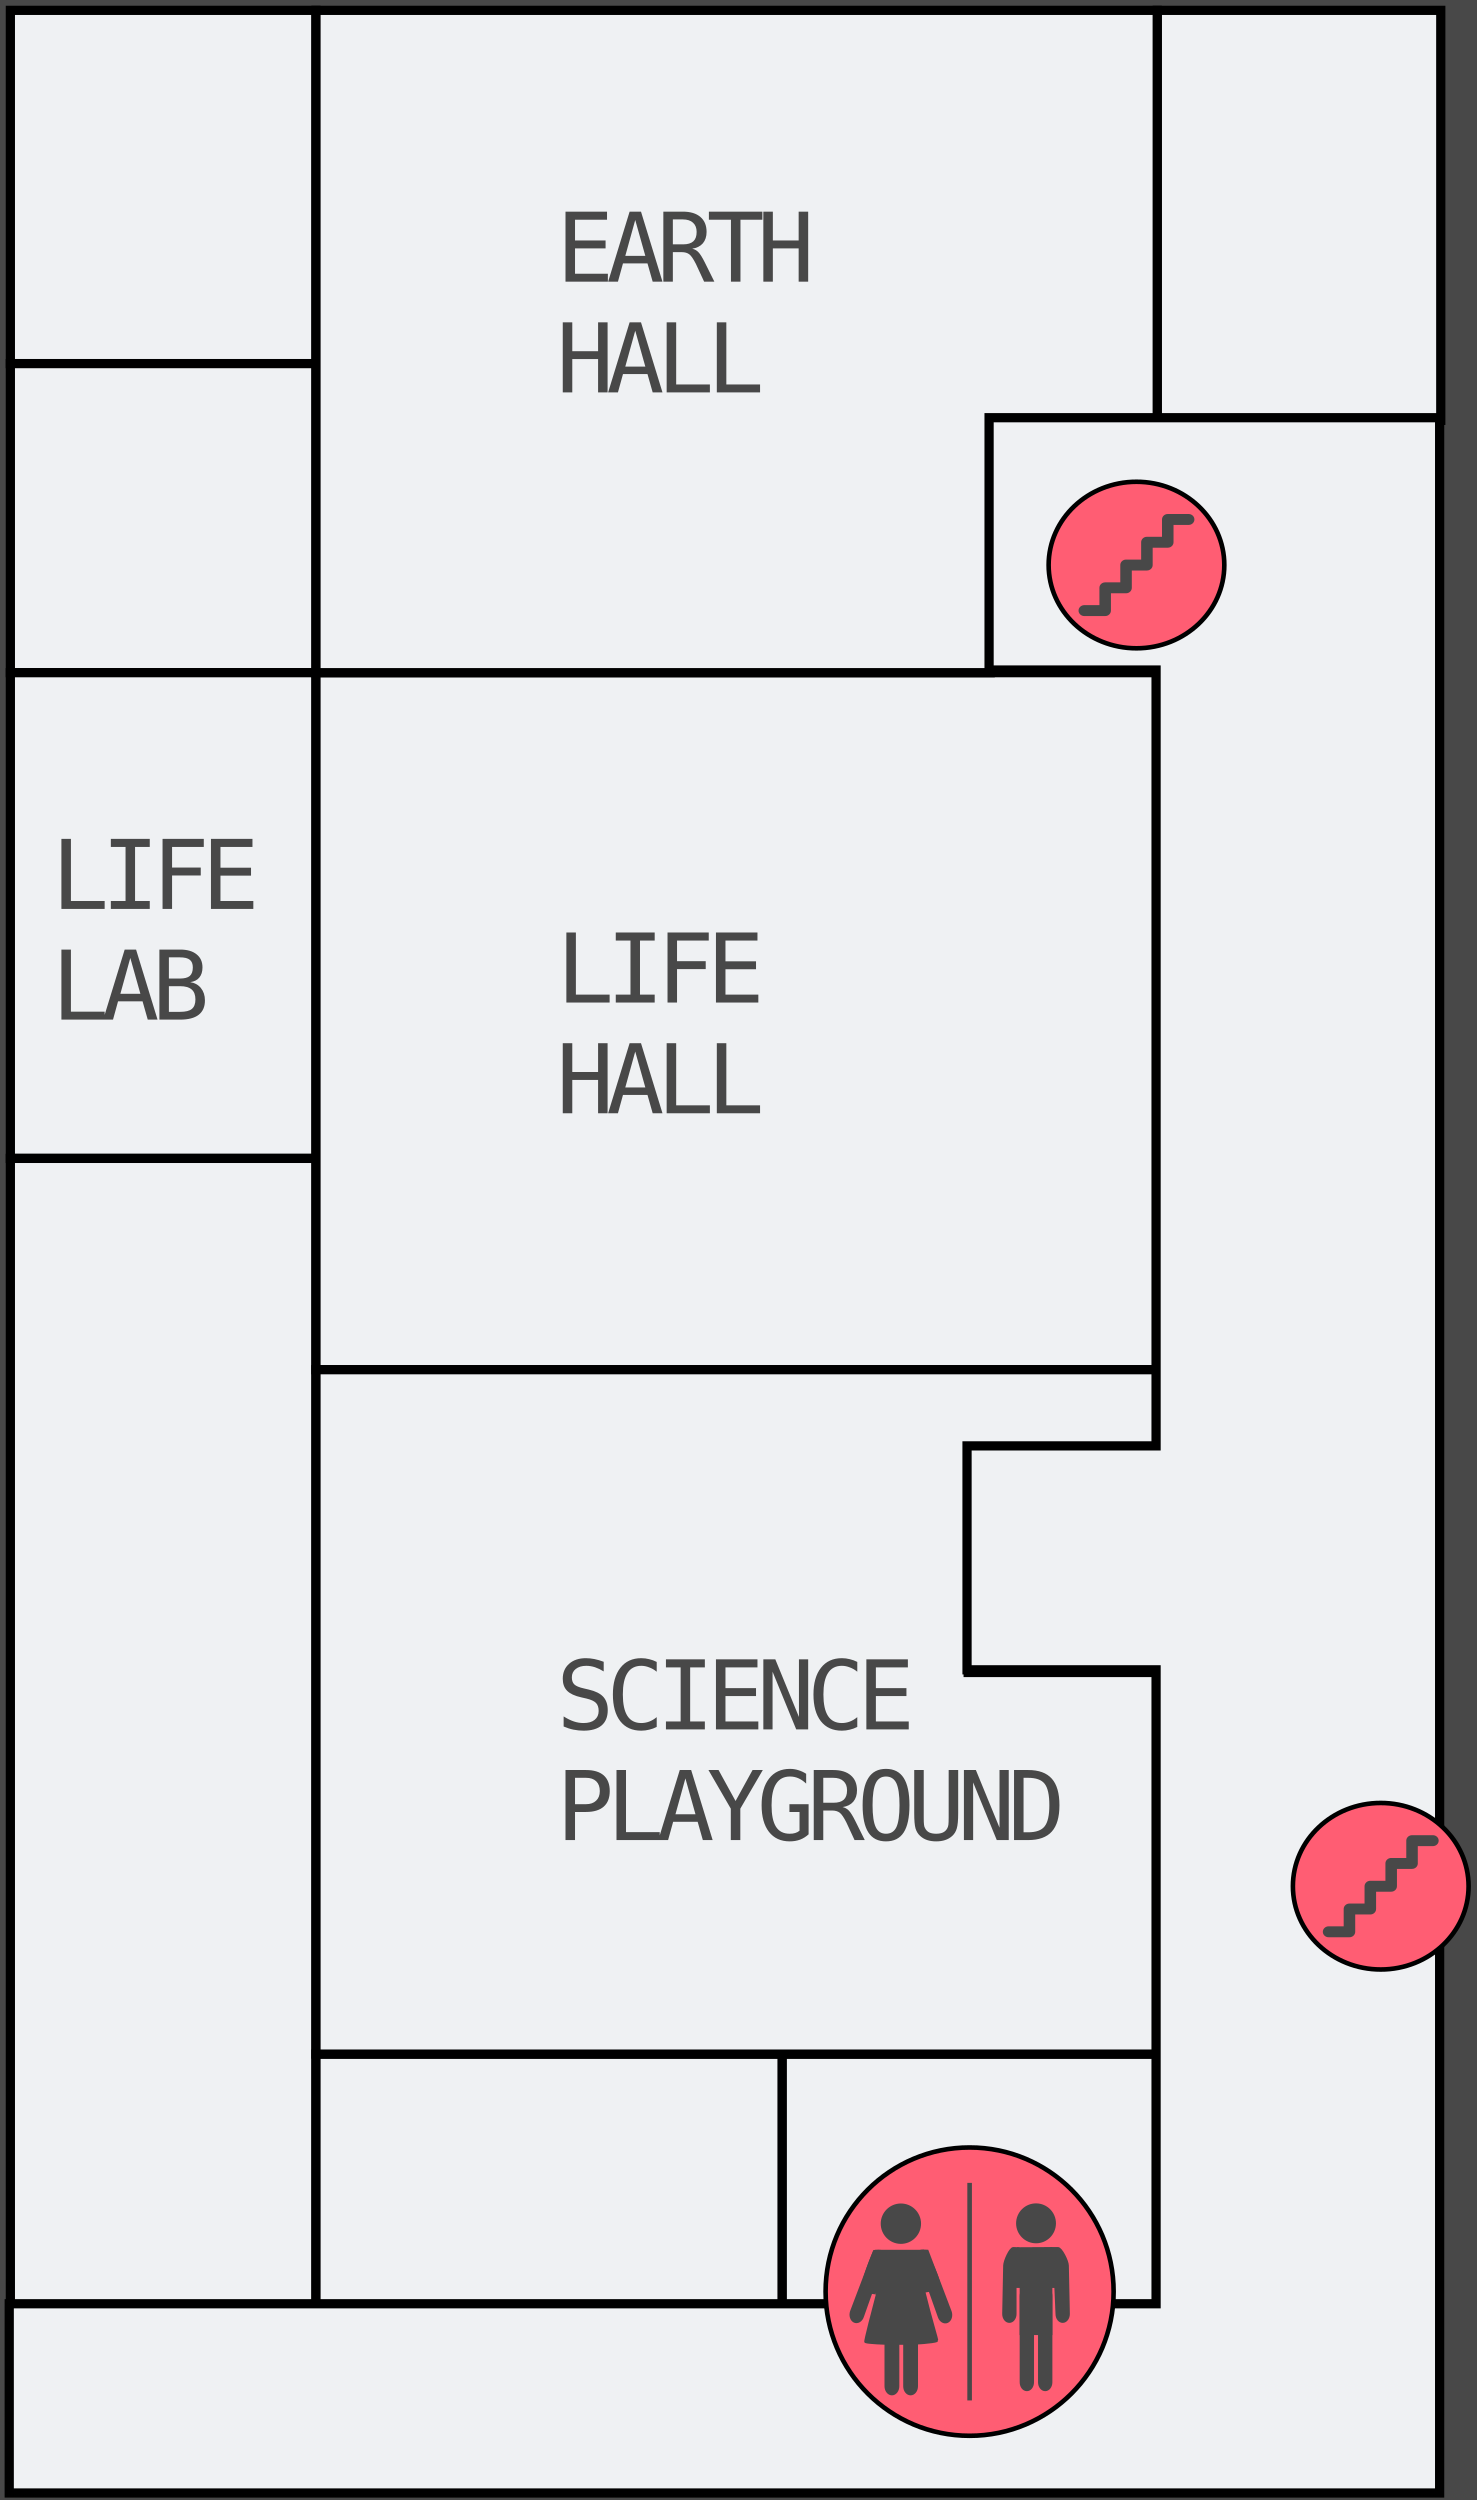
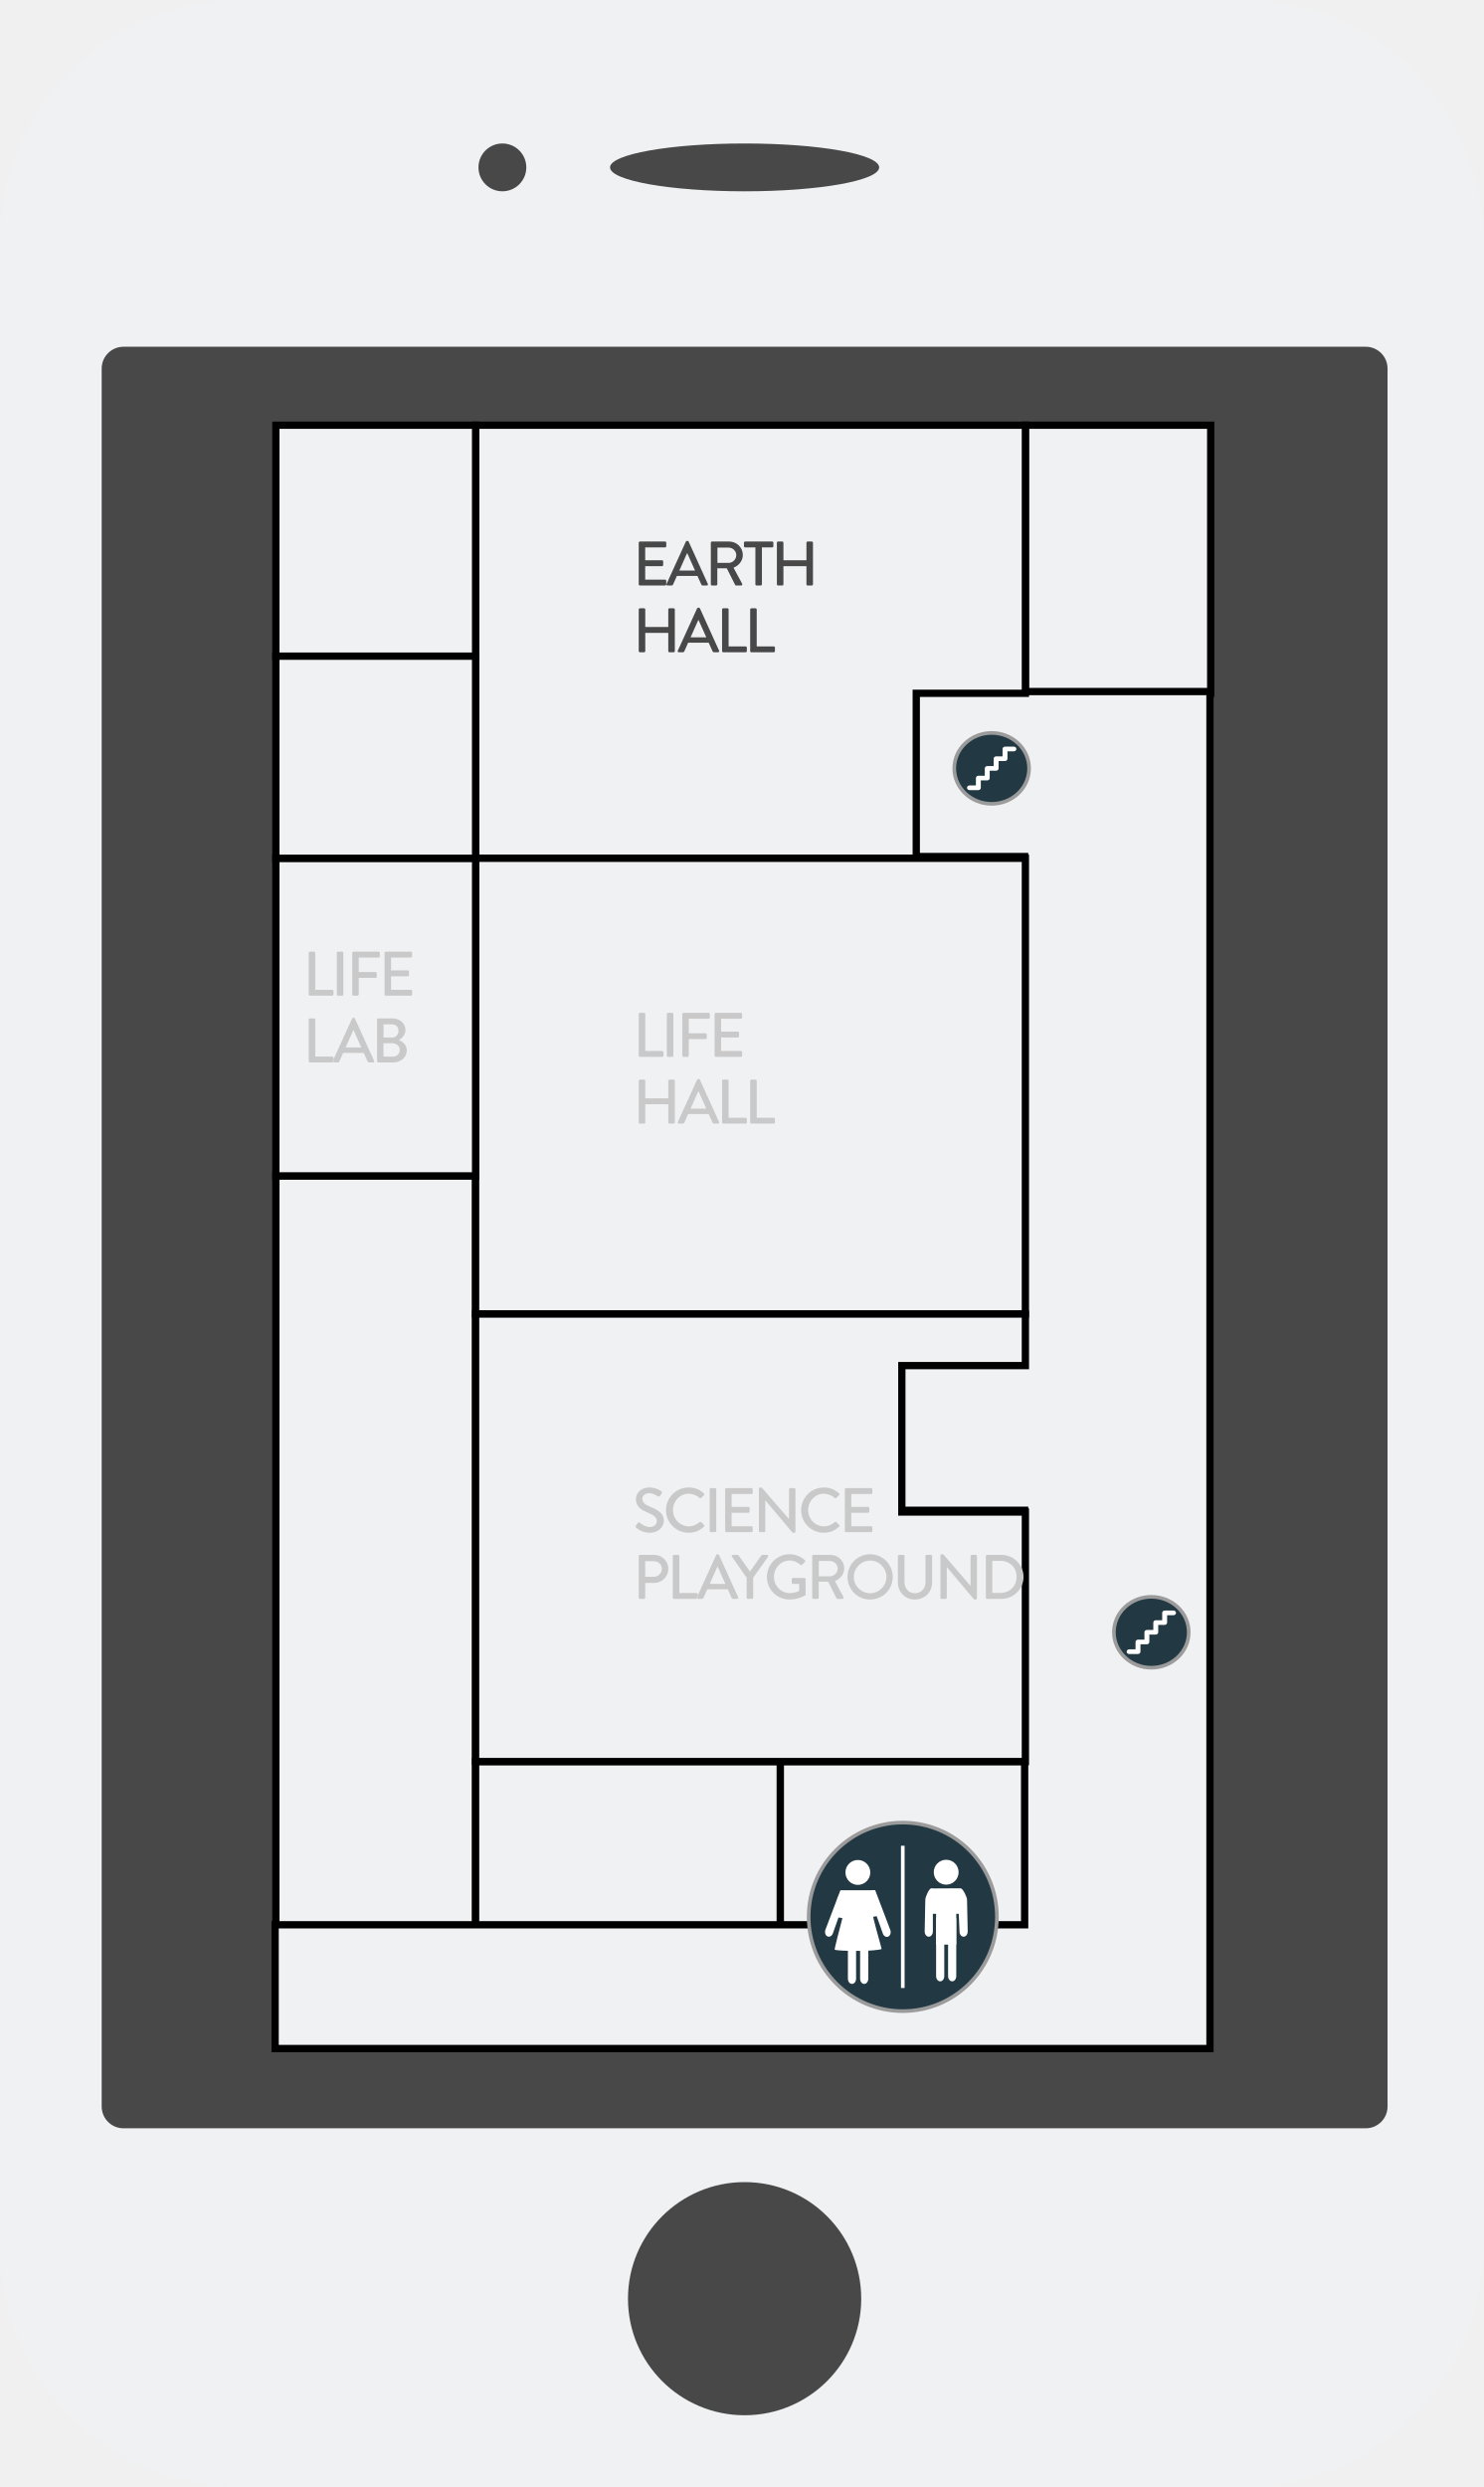
- <svg xmlns="http://www.w3.org/2000/svg" width="160px" height="271px" viewBox="0 0 160 271" version="1.1">
+ <svg xmlns="http://www.w3.org/2000/svg" width="204px" height="342px" viewBox="0 0 204 342" version="1.1">
  <defs />
  <g id="Page-1" stroke="none" stroke-width="1" fill="none" fill-rule="evenodd">
-     <g id="Map-Onbaord-Static" transform="translate(-108, -141)">
-       <rect id="Rectangle-36" fill="#EFF1F3" x="64" y="68" width="248" height="416" rx="33" />
-       <rect id="Rectangle-36" fill="#484848" x="81" y="126" width="215" height="298" rx="3" />
-       <g id="Group-7" transform="translate(109, 142)">
-         <rect id="Rectangle-path" stroke="#000000" fill="#EFF1F3" x="0.123" y="0.122" width="33.129" height="38.292" />
-         <rect id="Rectangle-path" stroke="#000000" fill="#EFF1F3" x="0.123" y="38.415" width="33.129" height="33.504" />
-         <rect id="Rectangle-path" stroke="#000000" fill="#EFF1F3" x="0.123" y="71.919" width="33.129" height="52.652" />
-         <rect id="Rectangle-path" stroke="#000000" fill="#EFF1F3" x="0.123" y="124.571" width="33.129" height="124.448" />
-         <rect id="Rectangle-path" stroke="#000000" fill="#EFF1F3" x="33.253" y="221.665" width="50.545" height="27.352" />
-         <rect id="Rectangle-path" stroke="#000000" fill="#EFF1F3" x="83.798" y="221.665" width="40.644" height="27.352" />
-         <rect id="Rectangle-path" stroke="#000000" fill="#EFF1F3" x="33.253" y="71.919" width="91.189" height="75.557" />
-         <rect id="Rectangle-path" stroke="#000000" fill="#EFF1F3" x="124.442" y="0.122" width="30.738" height="44.446" />
-         <path d="M124.442,44.569 L106.339,44.569 L106.339,71.919 L33.253,71.919 L33.253,44.569 L33.253,0.122 L124.442,0.122 L124.442,44.569 Z" id="Shape" stroke="#000000" fill="#EFF1F3" />
-         <path d="M33.253,147.476 L124.442,147.476 L124.442,156.024 L103.95,156.024 L103.95,180.297 L124.442,180.297 L124.442,221.665 L33.253,221.665 L33.253,147.476 Z" id="Shape" stroke="#000000" fill="#EFF1F3" />
-         <path d="M155.056,44.279 L106.216,44.279 L106.216,71.63 L124.318,71.63 L124.318,155.734 L103.826,155.734 L103.826,180.008 L124.318,180.008 L124.318,248.727 L0,248.727 L0,269.241 L155.056,269.241 L155.056,44.279 Z" id="Shape" stroke="#000000" fill="#EFF1F3" />
-         <g id="Group" transform="translate(87.97131, 231.1628)">
-           <ellipse id="Oval" stroke="#000000" stroke-width="0.5" fill="#FF5D73" cx="16.135" cy="16.251" rx="15.611" ry="15.627" />
-           <g transform="translate(2.700832, 6.805167)" stroke="#484848" stroke-width="0.25" fill="#484848">
-             <ellipse id="Oval" cx="5.984" cy="2.079" rx="2.061" ry="2.064" />
-             <path d="M6.359,19.698 C6.359,20.174 6.662,20.564 7.037,20.564 L7.037,20.564 C7.412,20.564 7.713,20.176 7.715,19.698 L7.715,10.336 C7.715,9.858 7.412,9.47 7.037,9.47 L7.037,9.47 C6.662,9.47 6.359,9.856 6.359,10.336 L6.359,19.698 L6.359,19.698 Z" id="Shape" />
-             <path d="M4.332,19.698 C4.332,20.172 4.637,20.562 5.01,20.564 L5.01,20.564 C5.383,20.564 5.689,20.176 5.689,19.698 L5.689,10.336 C5.689,9.858 5.385,9.47 5.01,9.47 L5.01,9.47 C4.637,9.468 4.332,9.856 4.332,10.336 L4.332,19.698 L4.332,19.698 Z" id="Shape" />
-             <path d="M9.91,14.781 C9.482,14.966 7.439,15.081 7.105,15.081 L5.828,15.081 L4.553,15.081 C4.248,15.081 2.396,15.015 2.141,14.892 C2.055,14.851 2.99,11.3 3.418,9.671 C3.434,9.606 1.701,9.452 1.711,9.382 C2.066,7.31 3.084,5.037 3.162,5.037 L8.475,5.037 C8.559,5.037 9.916,7.091 10.254,9.128 C10.262,9.183 8.5,9.398 8.512,9.452 C9.174,12.2 9.982,14.75 9.91,14.781 L9.91,14.781 Z" id="Shape" />
-             <path d="M0.602,11.581 C0.445,12.026 0.594,12.518 0.936,12.685 L0.936,12.685 C1.279,12.845 1.686,12.617 1.844,12.168 L4.227,5.443 C4.385,4.996 3.65,5.011 3.078,5.06 L0.602,11.581 L0.602,11.581 Z" id="Shape" />
-             <path d="M11.363,11.612 C11.521,12.057 11.371,12.549 11.027,12.715 L11.027,12.715 C10.684,12.875 10.279,12.648 10.121,12.198 L7.736,5.474 C7.578,5.027 8.289,4.972 8.859,5.021 L11.363,11.612 L11.363,11.612 Z" id="Shape" />
+     <g id="Map-Onbaord-Active" transform="translate(-84, -68)">
+       <g id="map-onboard" transform="translate(84, 68)">
+         <rect id="Rectangle-36" fill="#EFF1F3" x="0" y="0" width="204" height="342" rx="33" />
+         <rect id="Rectangle-36" fill="#484848" x="13.984" y="47.683" width="176.855" height="244.99" rx="3" />
+         <ellipse id="Oval-283" fill="#484848" cx="69.097" cy="23.019" rx="3.29" ry="3.288" />
+         <ellipse id="Oval-283" fill="#484848" cx="102.411" cy="316.103" rx="16.04" ry="16.031" />
+         <rect id="Rectangle-36" fill="#484848" x="83.903" y="19.731" width="37.016" height="6.577" rx="22.11" />
+         <g id="Second-Floor" transform="translate(37.83871, 58.37019)">
+           <rect id="Rectangle-path" stroke="#000000" fill="#EFF1F3" x="0.102" y="103.33" width="27.472" height="103.229" />
+           <rect id="Rectangle-path" stroke="#000000" fill="#EFF1F3" x="27.574" y="183.869" width="41.914" height="22.689" />
+           <rect id="Rectangle-path" stroke="#000000" fill="#EFF1F3" x="69.487" y="183.869" width="33.703" height="22.689" />
+           <rect id="Rectangle-path" stroke="#000000" fill="#EFF1F3" x="103.19" y="0.102" width="25.489" height="36.868" />
+           <path d="M128.577,36.729 L88.077,36.729 L88.077,59.416 L103.088,59.416 L103.088,129.18 L86.096,129.18 L86.096,149.315 L103.088,149.315 L103.088,206.317 L0,206.317 L0,223.333 L128.577,223.333 L128.577,36.729 Z" id="Shape" stroke="#000000" fill="#EFF1F3" />
+           <g id="Restroom" transform="translate(72.9481, 191.7475)">
+             <ellipse id="Oval" stroke="#9B9B9B" stroke-width="0.5" fill="#223843" cx="13.38" cy="13.48" rx="12.945" ry="12.963" />
+             <g id="Group" transform="translate(2.2396, 5.644826)" fill="#FFFFFF">
+               <ellipse id="Oval" cx="4.962" cy="1.725" rx="1.709" ry="1.712" />
+               <path d="M5.273,16.339 C5.273,16.734 5.524,17.057 5.835,17.057 L5.835,17.057 C6.146,17.057 6.396,16.736 6.398,16.339 L6.398,8.573 C6.398,8.177 6.146,7.855 5.835,7.855 L5.835,7.855 C5.524,7.855 5.273,8.175 5.273,8.573 L5.273,16.339 L5.273,16.339 Z" id="Shape" />
+               <path d="M3.592,16.339 C3.592,16.732 3.845,17.056 4.155,17.057 L4.155,17.057 C4.464,17.057 4.717,16.736 4.717,16.339 L4.717,8.573 C4.717,8.177 4.466,7.855 4.155,7.855 L4.155,7.855 C3.845,7.854 3.592,8.175 3.592,8.573 L3.592,16.339 L3.592,16.339 Z" id="Shape" />
+               <path d="M7.55,7.742 C7.278,7.785 7.055,7.823 7.059,7.84 C7.608,10.12 8.277,12.235 8.218,12.261 C7.862,12.414 6.168,12.509 5.891,12.509 L4.833,12.509 L3.776,12.509 C3.523,12.509 1.986,12.455 1.776,12.353 C1.704,12.319 2.479,9.373 2.834,8.022 C2.84,7.999 2.589,7.963 2.297,7.925 L1.529,10.093 C1.398,10.466 1.06,10.654 0.777,10.522 C0.493,10.384 0.369,9.976 0.5,9.606 L1.916,5.873 C2.077,5.392 2.243,4.97 2.374,4.667 L2.552,4.197 C2.57,4.195 2.588,4.194 2.606,4.193 C2.613,4.183 2.619,4.178 2.622,4.178 L2.864,4.178 C2.917,4.177 2.97,4.177 3.021,4.178 L6.742,4.178 C6.921,4.146 7.144,4.147 7.346,4.165 L9.422,9.632 C9.553,10.001 9.429,10.409 9.144,10.547 C8.86,10.68 8.523,10.491 8.393,10.118 L7.55,7.742 Z" id="Shape" />
+             </g>
+             <g id="Group" transform="translate(16.37391, 5.104692)" fill="#FFFFFF">
+               <path d="M1.589,16.526 C1.589,16.922 1.84,17.242 2.151,17.242 L2.151,17.242 C2.461,17.242 2.712,16.922 2.712,16.524 L2.712,8.76 C2.712,8.365 2.461,8.04 2.151,8.04 L2.151,8.04 C1.84,8.04 1.589,8.363 1.589,8.763 L1.589,16.526 L1.589,16.526 Z" id="Shape" />
+               <path d="M3.237,16.526 C3.237,16.922 3.489,17.242 3.8,17.242 L3.8,17.242 C4.11,17.242 4.362,16.922 4.362,16.524 L4.362,8.76 C4.362,8.365 4.11,8.04 3.8,8.04 L3.8,8.04 C3.489,8.04 3.237,8.363 3.237,8.763 L3.237,16.526 L3.237,16.526 Z" id="Shape" />
+               <path d="M1.142,7.958 L1.589,7.958 L1.589,12.197 L4.36,12.197 L4.36,7.958 L4.704,7.958 L4.809,10.383 C4.809,10.781 5.06,11.103 5.371,11.103 C5.682,11.103 5.932,10.779 5.934,10.383 L5.844,6.03 C5.845,5.634 5.263,4.448 4.952,4.448 L4.377,4.448 C4.372,4.45 4.368,4.452 4.363,4.454 L4.362,4.45 L1.354,4.467 L0.935,4.448 C0.622,4.448 0.104,5.634 0.104,6.03 L0.017,10.383 C0.017,10.779 0.268,11.103 0.579,11.103 C0.889,11.103 1.14,10.781 1.142,10.383 L1.142,7.958 Z" id="Shape" />
+               <ellipse id="Oval" cx="2.975" cy="2.234" rx="1.709" ry="1.712" />
+             </g>
+             <path d="M13.38,3.699 L13.38,23.262" id="Shape" stroke="#FFFFFF" stroke-width="0.5" />
          </g>
-           <g transform="translate(19.74601, 6.154004)" stroke="#484848" stroke-width="0.2" fill="#484848">
-             <path d="M1.916,19.923 C1.916,20.401 2.219,20.786 2.594,20.786 L2.594,20.786 C2.967,20.786 3.271,20.401 3.271,19.921 L3.271,10.56 C3.271,10.084 2.967,9.693 2.594,9.693 L2.594,9.693 C2.219,9.693 1.916,10.082 1.916,10.564 L1.916,19.923 L1.916,19.923 Z" id="Shape" />
-             <path d="M3.904,19.923 C3.904,20.401 4.207,20.786 4.582,20.786 L4.582,20.786 C4.957,20.786 5.26,20.401 5.26,19.921 L5.26,10.56 C5.26,10.084 4.957,9.693 4.582,9.693 L4.582,9.693 C4.207,9.693 3.904,10.082 3.904,10.564 L3.904,19.923 L3.904,19.923 Z" id="Shape" />
-             <path d="M5.973,9.594 L0.939,9.594 L1.633,5.385 L5.26,5.364 L5.973,9.594 Z" id="Shape" />
-             <rect id="Rectangle-path" x="1.916" y="8.534" width="3.342" height="6.17" />
-             <ellipse id="Oval" cx="3.588" cy="2.693" rx="2.061" ry="2.064" />
-             <path d="M6.478,13.385 C6.103,13.385 5.799,12.997 5.799,12.517 L5.543,6.57 C5.543,6.096 4.512,5.688 5.279,5.362 L5.971,5.362 C6.346,5.362 7.049,6.792 7.047,7.27 L7.156,12.517 C7.154,12.995 6.853,13.385 6.478,13.385 Z" id="Shape" />
-             <path d="M0.02,12.517 C0.02,12.995 0.324,13.385 0.699,13.385 L0.699,13.385 C1.072,13.385 1.375,12.997 1.377,12.517 L1.377,6.511 C1.377,6.037 2.398,5.578 1.633,5.385 L1.127,5.362 C0.75,5.362 0.125,6.792 0.125,7.27 L0.02,12.517 L0.02,12.517 Z" id="Shape" />
+           <g id="Group-5" transform="translate(115.3292, 161.0832)">
+             <ellipse id="Oval" stroke="#9B9B9B" stroke-width="0.5" fill="#223843" cx="5.183" cy="5.008" rx="5.145" ry="4.875" />
+             <path d="M4.91,5.329 L5.794,5.329 C5.981,5.329 6.132,5.185 6.132,5.009 L6.132,5.009 L6.132,3.994 L7.016,3.994 C7.203,3.994 7.354,3.85 7.354,3.674 C7.354,3.67 7.354,3.666 7.354,3.663 L7.354,2.66 L8.239,2.66 C8.425,2.66 8.576,2.517 8.576,2.34 C8.576,2.163 8.425,2.02 8.239,2.02 L7.016,2.02 C6.829,2.02 6.678,2.163 6.678,2.34 C6.678,2.342 6.678,2.344 6.678,2.346 L6.678,3.354 L5.794,3.354 C5.608,3.354 5.456,3.497 5.456,3.674 C5.456,3.679 5.457,3.685 5.457,3.691 L5.457,4.689 L4.572,4.689 C4.386,4.689 4.235,4.832 4.235,5.009 C4.235,5.012 4.235,5.016 4.235,5.02 L4.235,6.023 L3.349,6.023 C3.163,6.023 3.012,6.166 3.012,6.343 C3.012,6.349 3.012,6.355 3.012,6.362 L3.012,7.356 L2.128,7.356 C1.941,7.356 1.79,7.5 1.79,7.676 C1.79,7.853 1.941,7.996 2.128,7.996 L3.35,7.996 C3.536,7.996 3.687,7.853 3.687,7.676 L3.688,7.676 L3.688,6.663 L4.573,6.663 C4.759,6.663 4.91,6.519 4.91,6.343 C4.91,6.34 4.91,6.338 4.91,6.336 L4.91,5.329 Z" id="Fill-1" fill="#FFFFFF" />
          </g>
-           <path d="M16.135,4.46 L16.135,28.044" id="Shape" stroke="#484848" stroke-width="0.5" />
+           <g id="Group-4" transform="translate(93.37214, 42.2857)">
+             <ellipse id="Oval" stroke="#9B9B9B" stroke-width="0.5" fill="#223843" cx="5.183" cy="5.008" rx="5.145" ry="4.875" />
+             <path d="M4.91,5.329 L5.794,5.329 C5.981,5.329 6.132,5.185 6.132,5.009 L6.132,5.009 L6.132,3.994 L7.016,3.994 C7.203,3.994 7.354,3.85 7.354,3.674 C7.354,3.67 7.354,3.666 7.354,3.663 L7.354,2.66 L8.239,2.66 C8.425,2.66 8.576,2.517 8.576,2.34 C8.576,2.163 8.425,2.02 8.239,2.02 L7.016,2.02 C6.829,2.02 6.678,2.163 6.678,2.34 C6.678,2.342 6.678,2.344 6.678,2.346 L6.678,3.354 L5.794,3.354 C5.608,3.354 5.456,3.497 5.456,3.674 C5.456,3.679 5.457,3.685 5.457,3.691 L5.457,4.689 L4.572,4.689 C4.386,4.689 4.235,4.832 4.235,5.009 C4.235,5.012 4.235,5.016 4.235,5.02 L4.235,6.023 L3.349,6.023 C3.163,6.023 3.012,6.166 3.012,6.343 C3.012,6.349 3.012,6.355 3.012,6.362 L3.012,7.356 L2.128,7.356 C1.941,7.356 1.79,7.5 1.79,7.676 C1.79,7.853 1.941,7.996 2.128,7.996 L3.35,7.996 C3.536,7.996 3.687,7.853 3.687,7.676 L3.688,7.676 L3.688,6.663 L4.573,6.663 C4.759,6.663 4.91,6.519 4.91,6.343 C4.91,6.34 4.91,6.338 4.91,6.336 L4.91,5.329 Z" id="Fill-1" fill="#FFFFFF" />
+           </g>
+           <g id="Earth-Hall" transform="translate(27.55817, 0)">
+             <path d="M75.632,36.969 L60.621,36.969 L60.621,59.656 L0.016,59.656 L0.016,36.969 L0.016,0.102 L75.632,0.102 L75.632,36.969 Z" id="svg-earth-hall-onboardin" stroke="#000000" fill="#EFF1F3" />
+             <path d="M22.453,21.981 C22.453,22.068 22.522,22.145 22.617,22.145 L26.075,22.145 C26.171,22.145 26.24,22.068 26.24,21.981 L26.24,21.506 C26.24,21.42 26.171,21.342 26.075,21.342 L23.343,21.342 L23.343,19.484 L25.652,19.484 C25.738,19.484 25.816,19.415 25.816,19.32 L25.816,18.836 C25.816,18.749 25.738,18.671 25.652,18.671 L23.343,18.671 L23.343,16.908 L26.075,16.908 C26.171,16.908 26.24,16.831 26.24,16.744 L26.24,16.26 C26.24,16.174 26.171,16.096 26.075,16.096 L22.617,16.096 C22.522,16.096 22.453,16.174 22.453,16.26 L22.453,21.981 Z M26.43,22.145 L26.974,22.145 C27.078,22.145 27.147,22.076 27.173,22.016 C27.346,21.618 27.528,21.229 27.7,20.832 L30.528,20.832 L31.064,22.016 C31.098,22.094 31.159,22.145 31.262,22.145 L31.807,22.145 C31.937,22.145 32.006,22.033 31.954,21.921 L29.317,16.105 C29.291,16.053 29.213,16.01 29.17,16.01 L29.084,16.01 C29.041,16.01 28.963,16.053 28.937,16.105 L26.283,21.921 C26.231,22.033 26.3,22.145 26.43,22.145 L26.43,22.145 Z M28.038,20.089 L29.092,17.721 L29.136,17.721 L30.199,20.089 L28.038,20.089 Z M32.369,21.981 C32.369,22.068 32.438,22.145 32.533,22.145 L33.095,22.145 C33.181,22.145 33.259,22.068 33.259,21.981 L33.259,19.778 L34.565,19.778 L35.715,22.068 C35.732,22.102 35.784,22.145 35.853,22.145 L36.527,22.145 C36.674,22.145 36.735,22.007 36.674,21.895 L35.49,19.7 C36.242,19.397 36.769,18.74 36.769,17.945 C36.769,16.917 35.922,16.096 34.885,16.096 L32.533,16.096 C32.438,16.096 32.369,16.174 32.369,16.26 L32.369,21.981 Z M33.277,19.034 L33.277,16.934 L34.815,16.934 C35.377,16.934 35.87,17.401 35.87,17.963 C35.87,18.559 35.377,19.034 34.815,19.034 L33.277,19.034 Z M38.498,21.981 C38.498,22.068 38.576,22.145 38.662,22.145 L39.233,22.145 C39.32,22.145 39.397,22.068 39.397,21.981 L39.397,16.908 L40.807,16.908 C40.902,16.908 40.971,16.831 40.971,16.744 L40.971,16.26 C40.971,16.174 40.902,16.096 40.807,16.096 L37.089,16.096 C36.994,16.096 36.925,16.174 36.925,16.26 L36.925,16.744 C36.925,16.831 36.994,16.908 37.089,16.908 L38.498,16.908 L38.498,21.981 Z M41.455,21.981 C41.455,22.068 41.532,22.145 41.619,22.145 L42.19,22.145 C42.285,22.145 42.354,22.068 42.354,21.981 L42.354,19.484 L45.518,19.484 L45.518,21.981 C45.518,22.068 45.587,22.145 45.682,22.145 L46.253,22.145 C46.339,22.145 46.417,22.068 46.417,21.981 L46.417,16.26 C46.417,16.174 46.339,16.096 46.253,16.096 L45.682,16.096 C45.587,16.096 45.518,16.174 45.518,16.26 L45.518,18.671 L42.354,18.671 L42.354,16.26 C42.354,16.174 42.285,16.096 42.19,16.096 L41.619,16.096 C41.532,16.096 41.455,16.174 41.455,16.26 L41.455,21.981 Z M22.453,31.164 C22.453,31.25 22.531,31.328 22.617,31.328 L23.188,31.328 C23.283,31.328 23.352,31.25 23.352,31.164 L23.352,28.666 L26.516,28.666 L26.516,31.164 C26.516,31.25 26.586,31.328 26.681,31.328 L27.251,31.328 C27.338,31.328 27.416,31.25 27.416,31.164 L27.416,25.442 C27.416,25.356 27.338,25.278 27.251,25.278 L26.681,25.278 C26.586,25.278 26.516,25.356 26.516,25.442 L26.516,27.854 L23.352,27.854 L23.352,25.442 C23.352,25.356 23.283,25.278 23.188,25.278 L22.617,25.278 C22.531,25.278 22.453,25.356 22.453,25.442 L22.453,31.164 Z M27.977,31.328 L28.522,31.328 C28.626,31.328 28.695,31.259 28.721,31.198 C28.894,30.801 29.075,30.412 29.248,30.014 L32.075,30.014 L32.611,31.198 C32.646,31.276 32.706,31.328 32.81,31.328 L33.355,31.328 C33.484,31.328 33.554,31.215 33.502,31.103 L30.865,25.287 C30.839,25.235 30.761,25.192 30.718,25.192 L30.631,25.192 C30.588,25.192 30.51,25.235 30.484,25.287 L27.83,31.103 C27.778,31.215 27.847,31.328 27.977,31.328 L27.977,31.328 Z M29.585,29.271 L30.64,26.903 L30.683,26.903 L31.747,29.271 L29.585,29.271 Z M33.916,31.164 C33.916,31.25 33.986,31.328 34.081,31.328 L37.158,31.328 C37.254,31.328 37.323,31.25 37.323,31.164 L37.323,30.688 C37.323,30.602 37.254,30.524 37.158,30.524 L34.815,30.524 L34.815,25.442 C34.815,25.356 34.738,25.278 34.651,25.278 L34.081,25.278 C33.986,25.278 33.916,25.356 33.916,25.442 L33.916,31.164 Z M37.781,31.164 C37.781,31.25 37.85,31.328 37.945,31.328 L41.023,31.328 C41.118,31.328 41.187,31.25 41.187,31.164 L41.187,30.688 C41.187,30.602 41.118,30.524 41.023,30.524 L38.68,30.524 L38.68,25.442 C38.68,25.356 38.602,25.278 38.515,25.278 L37.945,25.278 C37.85,25.278 37.781,25.356 37.781,25.442 L37.781,31.164 Z" id="EARTH" fill="#484848" />
+           </g>
+           <g id="Life-Hall" transform="translate(27.55817, 59.41472)">
+             <rect id="Rectangle-path" stroke="#000000" fill="#EFF1F3" x="0.016" y="0.242" width="75.616" height="62.674" />
+             <path d="M22.453,27.383 C22.453,27.469 22.522,27.547 22.617,27.547 L25.695,27.547 C25.79,27.547 25.859,27.469 25.859,27.383 L25.859,26.907 C25.859,26.821 25.79,26.743 25.695,26.743 L23.352,26.743 L23.352,21.662 C23.352,21.575 23.274,21.497 23.188,21.497 L22.617,21.497 C22.522,21.497 22.453,21.575 22.453,21.662 L22.453,27.383 Z M26.317,27.383 C26.317,27.469 26.395,27.547 26.481,27.547 L27.052,27.547 C27.138,27.547 27.216,27.469 27.216,27.383 L27.216,21.662 C27.216,21.575 27.138,21.497 27.052,21.497 L26.481,21.497 C26.395,21.497 26.317,21.575 26.317,21.662 L26.317,27.383 Z M28.444,27.383 C28.444,27.469 28.513,27.547 28.608,27.547 L29.17,27.547 C29.256,27.547 29.334,27.469 29.334,27.383 L29.334,25.11 L31.643,25.11 C31.729,25.11 31.807,25.032 31.807,24.946 L31.807,24.47 C31.807,24.384 31.729,24.306 31.643,24.306 L29.334,24.306 L29.334,22.31 L32.066,22.31 C32.161,22.31 32.23,22.232 32.23,22.145 L32.23,21.662 C32.23,21.575 32.161,21.497 32.066,21.497 L28.608,21.497 C28.513,21.497 28.444,21.575 28.444,21.662 L28.444,27.383 Z M32.887,27.383 C32.887,27.469 32.956,27.547 33.051,27.547 L36.51,27.547 C36.605,27.547 36.674,27.469 36.674,27.383 L36.674,26.907 C36.674,26.821 36.605,26.743 36.51,26.743 L33.778,26.743 L33.778,24.885 L36.086,24.885 C36.172,24.885 36.25,24.816 36.25,24.721 L36.25,24.237 C36.25,24.15 36.172,24.073 36.086,24.073 L33.778,24.073 L33.778,22.31 L36.51,22.31 C36.605,22.31 36.674,22.232 36.674,22.145 L36.674,21.662 C36.674,21.575 36.605,21.497 36.51,21.497 L33.051,21.497 C32.956,21.497 32.887,21.575 32.887,21.662 L32.887,27.383 Z M22.453,36.565 C22.453,36.651 22.531,36.729 22.617,36.729 L23.188,36.729 C23.283,36.729 23.352,36.651 23.352,36.565 L23.352,34.067 L26.516,34.067 L26.516,36.565 C26.516,36.651 26.586,36.729 26.681,36.729 L27.251,36.729 C27.338,36.729 27.416,36.651 27.416,36.565 L27.416,30.844 C27.416,30.757 27.338,30.68 27.251,30.68 L26.681,30.68 C26.586,30.68 26.516,30.757 26.516,30.844 L26.516,33.255 L23.352,33.255 L23.352,30.844 C23.352,30.757 23.283,30.68 23.188,30.68 L22.617,30.68 C22.531,30.68 22.453,30.757 22.453,30.844 L22.453,36.565 Z M27.977,36.729 L28.522,36.729 C28.626,36.729 28.695,36.66 28.721,36.599 C28.894,36.202 29.075,35.813 29.248,35.415 L32.075,35.415 L32.611,36.599 C32.646,36.677 32.706,36.729 32.81,36.729 L33.355,36.729 C33.484,36.729 33.554,36.617 33.502,36.504 L30.865,30.688 C30.839,30.636 30.761,30.593 30.718,30.593 L30.631,30.593 C30.588,30.593 30.51,30.636 30.484,30.688 L27.83,36.504 C27.778,36.617 27.847,36.729 27.977,36.729 L27.977,36.729 Z M29.585,34.672 L30.64,32.304 L30.683,32.304 L31.747,34.672 L29.585,34.672 Z M33.916,36.565 C33.916,36.651 33.986,36.729 34.081,36.729 L37.158,36.729 C37.254,36.729 37.323,36.651 37.323,36.565 L37.323,36.09 C37.323,36.003 37.254,35.925 37.158,35.925 L34.815,35.925 L34.815,30.844 C34.815,30.757 34.738,30.68 34.651,30.68 L34.081,30.68 C33.986,30.68 33.916,30.757 33.916,30.844 L33.916,36.565 Z M37.781,36.565 C37.781,36.651 37.85,36.729 37.945,36.729 L41.023,36.729 C41.118,36.729 41.187,36.651 41.187,36.565 L41.187,36.09 C41.187,36.003 41.118,35.925 41.023,35.925 L38.68,35.925 L38.68,30.844 C38.68,30.757 38.602,30.68 38.515,30.68 L37.945,30.68 C37.85,30.68 37.781,30.757 37.781,30.844 L37.781,36.565 Z" id="LIFE-" fill="#C9C9C9" />
+           </g>
+           <g id="Science-Playground" transform="translate(27.55817, 122.0702)">
+             <path d="M0.016,0.26 L75.632,0.26 L75.632,7.35 L58.64,7.35 L58.64,27.485 L75.632,27.485 L75.632,61.799 L0.016,61.799 L0.016,0.26 Z" id="Shape" stroke="#000000" fill="#EFF1F3" />
+             <path d="M22.116,29.651 C22.254,29.781 22.92,30.334 23.975,30.334 C25.098,30.334 25.903,29.599 25.903,28.701 C25.903,27.646 25.047,27.171 24.044,26.765 C23.326,26.471 22.946,26.168 22.946,25.676 C22.946,25.356 23.196,24.898 23.923,24.898 C24.424,24.898 25.029,25.296 25.09,25.33 C25.211,25.408 25.323,25.356 25.392,25.244 C25.462,25.14 25.539,25.019 25.609,24.915 C25.695,24.786 25.626,24.665 25.557,24.621 C25.47,24.561 24.822,24.112 23.957,24.112 C22.583,24.112 22.064,25.036 22.064,25.71 C22.064,26.713 22.755,27.171 23.637,27.543 C24.493,27.897 24.943,28.225 24.943,28.744 C24.943,29.185 24.562,29.547 23.966,29.547 C23.3,29.547 22.634,28.994 22.583,28.951 C22.487,28.873 22.366,28.908 22.289,29.02 C22.211,29.133 22.142,29.262 22.064,29.375 C21.977,29.522 22.038,29.582 22.116,29.651 L22.116,29.651 Z M26.205,27.231 C26.205,28.96 27.597,30.334 29.326,30.334 C30.095,30.334 30.839,30.066 31.427,29.496 C31.487,29.435 31.505,29.323 31.435,29.262 L31.038,28.873 C30.986,28.83 30.908,28.822 30.83,28.882 C30.415,29.202 29.974,29.452 29.343,29.452 C28.107,29.452 27.164,28.424 27.164,27.214 C27.164,26.004 28.098,24.967 29.334,24.967 C29.871,24.967 30.424,25.192 30.83,25.546 C30.908,25.624 30.986,25.624 31.046,25.546 L31.427,25.157 C31.496,25.088 31.496,24.984 31.418,24.915 C30.83,24.405 30.199,24.112 29.326,24.112 C27.597,24.112 26.205,25.503 26.205,27.231 L26.205,27.231 Z M32.213,30.083 C32.213,30.17 32.291,30.247 32.377,30.247 L32.948,30.247 C33.034,30.247 33.112,30.17 33.112,30.083 L33.112,24.362 C33.112,24.276 33.034,24.198 32.948,24.198 L32.377,24.198 C32.291,24.198 32.213,24.276 32.213,24.362 L32.213,30.083 Z M34.34,30.083 C34.34,30.17 34.409,30.247 34.504,30.247 L37.962,30.247 C38.057,30.247 38.126,30.17 38.126,30.083 L38.126,29.608 C38.126,29.522 38.057,29.444 37.962,29.444 L35.23,29.444 L35.23,27.586 L37.539,27.586 C37.625,27.586 37.703,27.517 37.703,27.422 L37.703,26.938 C37.703,26.851 37.625,26.773 37.539,26.773 L35.23,26.773 L35.23,25.01 L37.962,25.01 C38.057,25.01 38.126,24.933 38.126,24.846 L38.126,24.362 C38.126,24.276 38.057,24.198 37.962,24.198 L34.504,24.198 C34.409,24.198 34.34,24.276 34.34,24.362 L34.34,30.083 Z M38.982,30.083 C38.982,30.17 39.06,30.247 39.146,30.247 L39.691,30.247 C39.786,30.247 39.855,30.17 39.855,30.083 L39.855,25.875 L39.864,25.875 L43.616,30.334 L43.841,30.334 C43.927,30.334 44.005,30.265 44.005,30.178 L44.005,24.362 C44.005,24.276 43.927,24.198 43.841,24.198 L43.288,24.198 C43.192,24.198 43.123,24.276 43.123,24.362 L43.123,28.45 L43.115,28.45 L39.362,24.112 L39.146,24.112 C39.06,24.112 38.982,24.181 38.982,24.267 L38.982,30.083 Z M44.792,27.231 C44.792,28.96 46.183,30.334 47.913,30.334 C48.682,30.334 49.426,30.066 50.014,29.496 C50.074,29.435 50.091,29.323 50.022,29.262 L49.624,28.873 C49.573,28.83 49.495,28.822 49.417,28.882 C49.002,29.202 48.561,29.452 47.93,29.452 C46.694,29.452 45.751,28.424 45.751,27.214 C45.751,26.004 46.685,24.967 47.921,24.967 C48.457,24.967 49.011,25.192 49.417,25.546 C49.495,25.624 49.573,25.624 49.633,25.546 L50.014,25.157 C50.083,25.088 50.083,24.984 50.005,24.915 C49.417,24.405 48.786,24.112 47.913,24.112 C46.183,24.112 44.792,25.503 44.792,27.231 L44.792,27.231 Z M50.8,30.083 C50.8,30.17 50.869,30.247 50.964,30.247 L54.422,30.247 C54.518,30.247 54.587,30.17 54.587,30.083 L54.587,29.608 C54.587,29.522 54.518,29.444 54.422,29.444 L51.69,29.444 L51.69,27.586 L53.999,27.586 C54.085,27.586 54.163,27.517 54.163,27.422 L54.163,26.938 C54.163,26.851 54.085,26.773 53.999,26.773 L51.69,26.773 L51.69,25.01 L54.422,25.01 C54.518,25.01 54.587,24.933 54.587,24.846 L54.587,24.362 C54.587,24.276 54.518,24.198 54.422,24.198 L50.964,24.198 C50.869,24.198 50.8,24.276 50.8,24.362 L50.8,30.083 Z M22.453,39.266 C22.453,39.352 22.522,39.43 22.617,39.43 L23.179,39.43 C23.266,39.43 23.343,39.352 23.343,39.266 L23.343,37.235 L24.597,37.235 C25.652,37.235 26.525,36.362 26.525,35.29 C26.525,34.244 25.652,33.38 24.588,33.38 L22.617,33.38 C22.522,33.38 22.453,33.458 22.453,33.544 L22.453,39.266 Z M23.343,36.388 L23.343,34.244 L24.536,34.244 C25.133,34.244 25.635,34.694 25.635,35.282 C25.635,35.904 25.133,36.388 24.536,36.388 L23.343,36.388 Z M27.138,39.266 C27.138,39.352 27.208,39.43 27.303,39.43 L30.381,39.43 C30.476,39.43 30.545,39.352 30.545,39.266 L30.545,38.79 C30.545,38.704 30.476,38.626 30.381,38.626 L28.038,38.626 L28.038,33.544 C28.038,33.458 27.96,33.38 27.873,33.38 L27.303,33.38 C27.208,33.38 27.138,33.458 27.138,33.544 L27.138,39.266 Z M30.605,39.43 L31.15,39.43 C31.253,39.43 31.323,39.361 31.349,39.3 C31.521,38.903 31.703,38.514 31.876,38.116 L34.703,38.116 L35.239,39.3 C35.274,39.378 35.334,39.43 35.438,39.43 L35.983,39.43 C36.112,39.43 36.182,39.317 36.13,39.205 L33.493,33.389 C33.467,33.337 33.389,33.294 33.346,33.294 L33.259,33.294 C33.216,33.294 33.138,33.337 33.112,33.389 L30.458,39.205 C30.406,39.317 30.475,39.43 30.605,39.43 L30.605,39.43 Z M32.213,37.373 L33.268,35.005 L33.311,35.005 L34.375,37.373 L32.213,37.373 Z M37.296,39.266 C37.296,39.352 37.366,39.43 37.461,39.43 L38.031,39.43 C38.118,39.43 38.196,39.352 38.196,39.266 L38.196,36.509 L40.245,33.631 C40.314,33.519 40.245,33.38 40.106,33.38 L39.458,33.38 C39.397,33.38 39.345,33.423 39.32,33.458 L37.755,35.662 L36.19,33.458 C36.164,33.423 36.121,33.38 36.051,33.38 L35.412,33.38 C35.273,33.38 35.204,33.519 35.273,33.631 L37.296,36.517 L37.296,39.266 Z M40.08,36.414 C40.08,38.142 41.472,39.516 43.192,39.516 C44.446,39.516 45.337,38.946 45.337,38.946 C45.371,38.92 45.406,38.851 45.406,38.808 C45.406,38.116 45.397,37.408 45.397,36.716 C45.397,36.63 45.328,36.552 45.241,36.552 L43.668,36.552 C43.573,36.552 43.504,36.621 43.504,36.716 L43.504,37.217 C43.504,37.304 43.573,37.373 43.668,37.373 L44.515,37.373 L44.515,38.341 C44.429,38.375 43.936,38.635 43.218,38.635 C41.991,38.635 41.048,37.598 41.048,36.396 C41.048,35.186 41.991,34.149 43.218,34.149 C43.746,34.149 44.282,34.383 44.688,34.737 C44.775,34.815 44.844,34.824 44.913,34.746 C45.043,34.607 45.172,34.478 45.302,34.34 C45.371,34.27 45.362,34.167 45.293,34.098 C44.705,33.596 44.022,33.294 43.192,33.294 C41.472,33.294 40.08,34.685 40.08,36.414 L40.08,36.414 Z M46.313,39.266 C46.313,39.352 46.382,39.43 46.477,39.43 L47.039,39.43 C47.126,39.43 47.204,39.352 47.204,39.266 L47.204,37.062 L48.509,37.062 L49.659,39.352 C49.676,39.387 49.728,39.43 49.797,39.43 L50.472,39.43 C50.619,39.43 50.679,39.291 50.619,39.179 L49.434,36.984 C50.186,36.682 50.714,36.025 50.714,35.23 C50.714,34.201 49.867,33.38 48.829,33.38 L46.477,33.38 C46.382,33.38 46.313,33.458 46.313,33.544 L46.313,39.266 Z M47.221,36.319 L47.221,34.219 L48.76,34.219 C49.322,34.219 49.815,34.685 49.815,35.247 C49.815,35.843 49.322,36.319 48.76,36.319 L47.221,36.319 Z M51.172,36.414 C51.172,38.142 52.546,39.516 54.275,39.516 C56.005,39.516 57.388,38.142 57.388,36.414 C57.388,34.685 56.005,33.294 54.275,33.294 C52.546,33.294 51.172,34.685 51.172,36.414 L51.172,36.414 Z M52.036,36.414 C52.036,35.186 53.048,34.158 54.275,34.158 C55.512,34.158 56.523,35.186 56.523,36.414 C56.523,37.649 55.512,38.652 54.275,38.652 C53.048,38.652 52.036,37.649 52.036,36.414 L52.036,36.414 Z M58.096,37.174 C58.096,38.488 59.082,39.516 60.439,39.516 C61.805,39.516 62.8,38.488 62.8,37.174 L62.8,33.544 C62.8,33.458 62.722,33.38 62.635,33.38 L62.056,33.38 C61.961,33.38 61.892,33.458 61.892,33.544 L61.892,37.131 C61.892,37.987 61.33,38.652 60.439,38.652 C59.558,38.652 59.004,37.978 59.004,37.114 L59.004,33.544 C59.004,33.458 58.935,33.38 58.84,33.38 L58.261,33.38 C58.174,33.38 58.096,33.458 58.096,33.544 L58.096,37.174 Z M63.949,39.266 C63.949,39.352 64.027,39.43 64.114,39.43 L64.658,39.43 C64.753,39.43 64.822,39.352 64.822,39.266 L64.822,35.057 L64.831,35.057 L68.583,39.516 L68.808,39.516 C68.895,39.516 68.972,39.447 68.972,39.361 L68.972,33.544 C68.972,33.458 68.895,33.38 68.808,33.38 L68.255,33.38 C68.16,33.38 68.091,33.458 68.091,33.544 L68.091,37.632 L68.082,37.632 L64.33,33.294 L64.114,33.294 C64.027,33.294 63.949,33.363 63.949,33.449 L63.949,39.266 Z M70.2,39.266 C70.2,39.352 70.269,39.43 70.355,39.43 L72.344,39.43 C74.012,39.43 75.379,38.073 75.379,36.396 C75.379,34.737 74.012,33.38 72.344,33.38 L70.355,33.38 C70.269,33.38 70.2,33.458 70.2,33.544 L70.2,39.266 Z M71.082,38.609 L71.082,34.201 L72.223,34.201 C73.494,34.201 74.419,35.126 74.419,36.396 C74.419,37.675 73.494,38.609 72.223,38.609 L71.082,38.609 Z" id="SCIENCE-" fill="#C9C9C9" />
+           </g>
+           <g id="Life-Lab" transform="translate(0, 59.41472)">
+             <rect id="Rectangle-path" stroke="#000000" fill="#EFF1F3" x="0.102" y="0.242" width="27.472" height="43.674" />
+             <path d="M4.621,18.967 C4.621,19.054 4.69,19.132 4.785,19.132 L7.863,19.132 C7.958,19.132 8.028,19.054 8.028,18.967 L8.028,18.492 C8.028,18.406 7.958,18.328 7.863,18.328 L5.52,18.328 L5.52,13.246 C5.52,13.16 5.442,13.082 5.356,13.082 L4.785,13.082 C4.69,13.082 4.621,13.16 4.621,13.246 L4.621,18.967 Z M8.485,18.967 C8.485,19.054 8.563,19.132 8.65,19.132 L9.22,19.132 C9.307,19.132 9.385,19.054 9.385,18.967 L9.385,13.246 C9.385,13.16 9.307,13.082 9.22,13.082 L8.65,13.082 C8.563,13.082 8.485,13.16 8.485,13.246 L8.485,18.967 Z M10.612,18.967 C10.612,19.054 10.681,19.132 10.776,19.132 L11.338,19.132 C11.425,19.132 11.502,19.054 11.502,18.967 L11.502,16.694 L13.811,16.694 C13.897,16.694 13.975,16.617 13.975,16.53 L13.975,16.055 C13.975,15.969 13.897,15.891 13.811,15.891 L11.502,15.891 L11.502,13.894 L14.234,13.894 C14.33,13.894 14.399,13.817 14.399,13.73 L14.399,13.246 C14.399,13.16 14.33,13.082 14.234,13.082 L10.776,13.082 C10.681,13.082 10.612,13.16 10.612,13.246 L10.612,18.967 Z M15.055,18.967 C15.055,19.054 15.125,19.132 15.22,19.132 L18.678,19.132 C18.773,19.132 18.842,19.054 18.842,18.967 L18.842,18.492 C18.842,18.406 18.773,18.328 18.678,18.328 L15.946,18.328 L15.946,16.47 L18.254,16.47 C18.341,16.47 18.419,16.401 18.419,16.306 L18.419,15.822 C18.419,15.735 18.341,15.657 18.254,15.657 L15.946,15.657 L15.946,13.894 L18.678,13.894 C18.773,13.894 18.842,13.817 18.842,13.73 L18.842,13.246 C18.842,13.16 18.773,13.082 18.678,13.082 L15.22,13.082 C15.125,13.082 15.055,13.16 15.055,13.246 L15.055,18.967 Z M4.621,28.15 C4.621,28.236 4.69,28.314 4.785,28.314 L7.863,28.314 C7.958,28.314 8.028,28.236 8.028,28.15 L8.028,27.674 C8.028,27.588 7.958,27.51 7.863,27.51 L5.52,27.51 L5.52,22.429 C5.52,22.342 5.442,22.264 5.356,22.264 L4.785,22.264 C4.69,22.264 4.621,22.342 4.621,22.429 L4.621,28.15 Z M8.088,28.314 L8.632,28.314 C8.736,28.314 8.805,28.245 8.831,28.184 C9.004,27.787 9.186,27.398 9.359,27 L12.186,27 L12.722,28.184 C12.756,28.262 12.817,28.314 12.921,28.314 L13.465,28.314 C13.595,28.314 13.664,28.201 13.612,28.089 L10.975,22.273 C10.949,22.221 10.872,22.178 10.828,22.178 L10.742,22.178 C10.699,22.178 10.621,22.221 10.595,22.273 L7.941,28.089 C7.889,28.201 7.958,28.314 8.088,28.314 L8.088,28.314 Z M9.696,26.257 L10.751,23.889 L10.794,23.889 L11.857,26.257 L9.696,26.257 Z M14.027,28.15 C14.027,28.236 14.096,28.314 14.191,28.314 L16.223,28.314 C17.312,28.314 18.108,27.614 18.108,26.646 C18.108,25.851 17.485,25.427 17.027,25.237 C17.433,25.004 17.926,24.529 17.926,23.863 C17.926,22.956 17.174,22.264 16.128,22.264 L14.191,22.264 C14.096,22.264 14.027,22.342 14.027,22.429 L14.027,28.15 Z M14.909,24.892 L14.909,23.077 L16.076,23.077 C16.629,23.077 16.966,23.44 16.966,23.967 C16.966,24.485 16.629,24.892 16.076,24.892 L14.909,24.892 Z M14.9,27.519 L14.9,25.669 L16.085,25.669 C16.647,25.669 17.148,26.05 17.148,26.577 C17.148,27.113 16.742,27.519 16.214,27.519 L14.9,27.519 Z" id="LIFE-" fill="#C9C9C9" />
+           </g>
+           <g id="Paleo-Lab" stroke="#000000" fill="#EFF1F3">
+             <rect id="Rectangle-path" x="0.102" y="0.102" width="27.472" height="31.763" />
+           </g>
+           <g id="Watershed-Lab" transform="translate(0, 31.32776)" stroke="#000000" fill="#EFF1F3">
+             <rect id="Rectangle-path" x="0.102" y="0.537" width="27.472" height="27.792" />
+           </g>
        </g>
-         <g id="Group-5" transform="translate(139.0805, 194.1952)">
-           <ellipse id="Oval" stroke="#000000" stroke-width="0.5" fill="#FF5D73" cx="9.592" cy="9.272" rx="9.522" ry="9.026" />
-           <path d="M9.087,9.866 L10.723,9.866 C11.068,9.866 11.348,9.6 11.348,9.273 L11.349,9.273 L11.349,7.394 L12.984,7.394 C13.329,7.394 13.609,7.129 13.609,6.801 C13.609,6.795 13.609,6.788 13.609,6.781 L13.609,4.925 L15.246,4.925 C15.591,4.925 15.872,4.659 15.872,4.332 C15.872,4.005 15.591,3.74 15.246,3.74 L12.984,3.74 C12.639,3.74 12.359,4.005 12.359,4.332 C12.359,4.336 12.359,4.34 12.359,4.344 L12.359,6.209 L10.723,6.209 C10.378,6.209 10.098,6.474 10.098,6.801 C10.098,6.812 10.098,6.823 10.099,6.833 L10.099,8.681 L8.462,8.681 C8.117,8.681 7.837,8.946 7.837,9.273 C7.837,9.28 7.837,9.287 7.837,9.294 L7.837,11.15 L6.198,11.15 C5.853,11.15 5.573,11.415 5.573,11.743 C5.573,11.755 5.574,11.767 5.575,11.778 L5.575,13.619 L3.938,13.619 C3.593,13.619 3.313,13.885 3.313,14.212 C3.313,14.539 3.593,14.804 3.938,14.804 L6.199,14.804 C6.544,14.804 6.824,14.539 6.824,14.212 L6.825,14.212 L6.825,12.335 L8.462,12.335 C8.807,12.335 9.087,12.07 9.087,11.743 C9.087,11.739 9.087,11.735 9.087,11.731 L9.087,9.866 Z" id="Fill-1" fill="#484848" />
-         </g>
-         <g id="Group-4" transform="translate(112.6016, 50.97788)">
-           <ellipse id="Oval" stroke="#000000" stroke-width="0.5" fill="#FF5D73" cx="9.592" cy="9.272" rx="9.522" ry="9.026" />
-           <path d="M9.087,9.866 L10.723,9.866 C11.068,9.866 11.348,9.6 11.348,9.273 L11.349,9.273 L11.349,7.394 L12.984,7.394 C13.329,7.394 13.609,7.129 13.609,6.801 C13.609,6.795 13.609,6.788 13.609,6.781 L13.609,4.925 L15.246,4.925 C15.591,4.925 15.872,4.659 15.872,4.332 C15.872,4.005 15.591,3.74 15.246,3.74 L12.984,3.74 C12.639,3.74 12.359,4.005 12.359,4.332 C12.359,4.336 12.359,4.34 12.359,4.344 L12.359,6.209 L10.723,6.209 C10.378,6.209 10.098,6.474 10.098,6.801 C10.098,6.812 10.098,6.823 10.099,6.833 L10.099,8.681 L8.462,8.681 C8.117,8.681 7.837,8.946 7.837,9.273 C7.837,9.28 7.837,9.287 7.837,9.294 L7.837,11.15 L6.198,11.15 C5.853,11.15 5.573,11.415 5.573,11.743 C5.573,11.755 5.574,11.767 5.575,11.778 L5.575,13.619 L3.938,13.619 C3.593,13.619 3.313,13.885 3.313,14.212 C3.313,14.539 3.593,14.804 3.938,14.804 L6.199,14.804 C6.544,14.804 6.824,14.539 6.824,14.212 L6.825,14.212 L6.825,12.335 L8.462,12.335 C8.807,12.335 9.087,12.07 9.087,11.743 C9.087,11.739 9.087,11.735 9.087,11.731 L9.087,9.866 Z" id="Fill-1" fill="#484848" />
-         </g>
-         <text id="EARTH" font-family="Bitstream Vera Sans Mono" font-size="10.411" font-weight="normal" letter-spacing="-0.833" fill="#484848">
-           <tspan x="59.299" y="29.535">EARTH</tspan>
-           <tspan x="59.299" y="41.535">HALL</tspan>
-         </text>
-         <text id="LIFE-" font-family="Bitstream Vera Sans Mono" font-size="10.411" font-weight="normal" letter-spacing="-0.833" fill="#484848">
-           <tspan x="59.299" y="107.674">LIFE </tspan>
-           <tspan x="59.299" y="119.674">HALL</tspan>
-         </text>
-         <text id="SCIENCE-" font-family="Bitstream Vera Sans Mono" font-size="10.411" font-weight="normal" letter-spacing="-0.833" fill="#484848">
-           <tspan x="59.299" y="186.465">SCIENCE </tspan>
-           <tspan x="59.299" y="198.465">PLAYGROUND</tspan>
-         </text>
-         <text id="LIFE-" font-family="Bitstream Vera Sans Mono" font-size="10.411" font-weight="normal" letter-spacing="-0.833" fill="#484848">
-           <tspan x="4.561" y="97.529">LIFE </tspan>
-           <tspan x="4.561" y="109.529">LAB</tspan>
-         </text>
      </g>
    </g>
  </g>
</svg>
